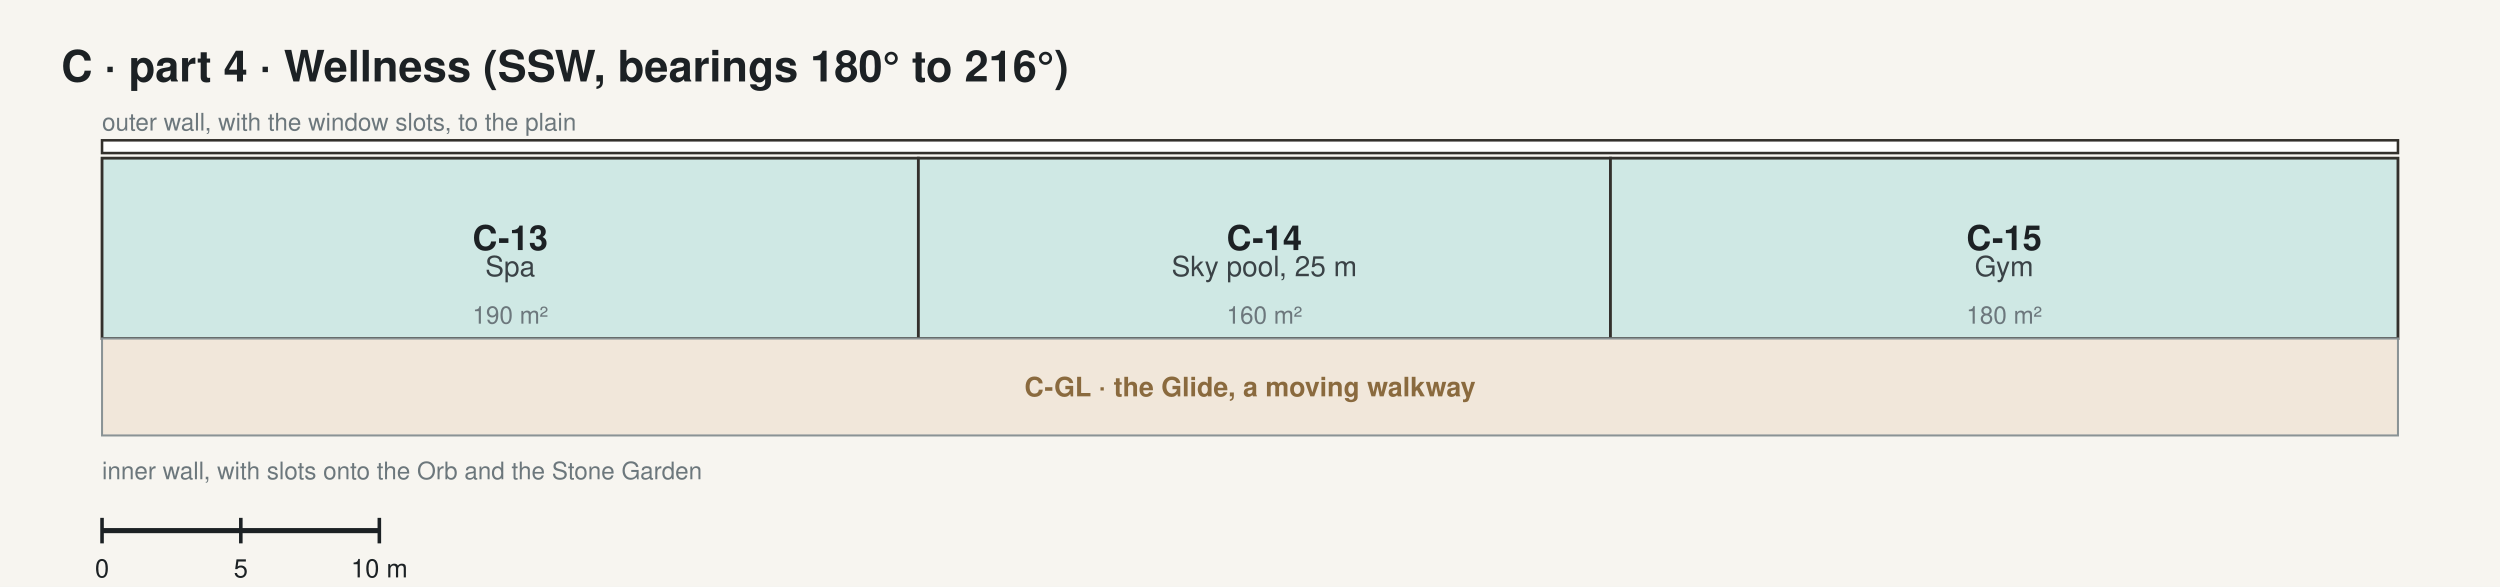
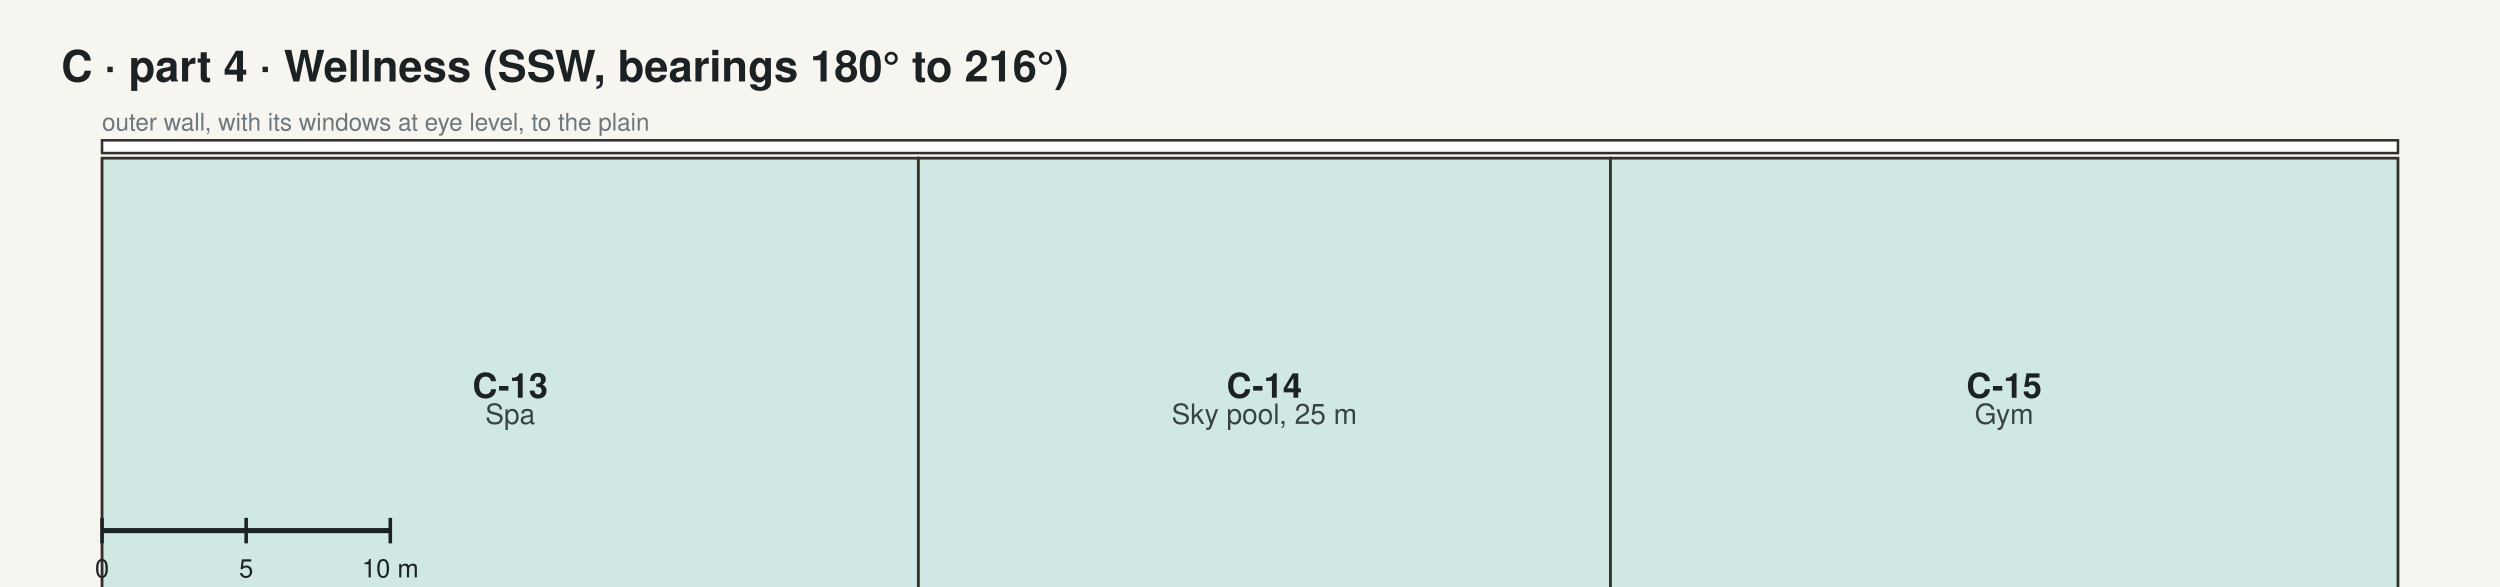
<svg xmlns="http://www.w3.org/2000/svg" viewBox="0 0 980 230" width="980" height="230" font-family="Helvetica, Arial, sans-serif">
  <rect width="980" height="230" fill="#F7F5F0" />
  <text x="24.0" y="26.0" font-size="17.0" font-weight="700" fill="#1C2124" text-anchor="start" dominant-baseline="middle">C · part 4 · Wellness (SSW, bearings 180° to 216°)</text>
  <rect x="40.0" y="55.0" width="900.0" height="5" fill="#FFFFFF" stroke="#33302C" />
-   <text x="40.0" y="48.0" font-size="9.5" font-weight="400" fill="#6C777C" text-anchor="start" dominant-baseline="middle">outer wall, with the window slots, to the plain</text>
-   <polygon data-code="C-13" points="40.0,62.0 360.0,62.0 360.0,132.7 40.0,132.7" fill="#CFE8E4" fill-opacity="1.00" stroke="#33302C" stroke-width="1.10" />
-   <text x="200.0" y="93.3" font-size="13.5" font-weight="700" fill="#1C2124" text-anchor="middle" dominant-baseline="middle">C-13</text>
-   <text x="200.0" y="104.6" font-size="11.0" font-weight="400" fill="#3A4246" text-anchor="middle" dominant-baseline="middle">Spa</text>
-   <text x="200.0" y="123.7" font-size="9.5" font-weight="400" fill="#6C777C" text-anchor="middle" dominant-baseline="middle">190 m²</text>
-   <polygon data-code="C-14" points="360.0,62.0 631.3,62.0 631.3,132.7 360.0,132.7" fill="#CFE8E4" fill-opacity="1.00" stroke="#33302C" stroke-width="1.10" />
-   <text x="495.6" y="93.3" font-size="13.5" font-weight="700" fill="#1C2124" text-anchor="middle" dominant-baseline="middle">C-14</text>
-   <text x="495.6" y="104.6" font-size="11.0" font-weight="400" fill="#3A4246" text-anchor="middle" dominant-baseline="middle">Sky pool, 25 m</text>
-   <text x="495.6" y="123.7" font-size="9.5" font-weight="400" fill="#6C777C" text-anchor="middle" dominant-baseline="middle">160 m²</text>
-   <polygon data-code="C-15" points="631.3,62.0 940.0,62.0 940.0,132.7 631.3,132.7" fill="#CFE8E4" fill-opacity="1.00" stroke="#33302C" stroke-width="1.10" />
-   <text x="785.6" y="93.3" font-size="13.5" font-weight="700" fill="#1C2124" text-anchor="middle" dominant-baseline="middle">C-15</text>
-   <text x="785.6" y="104.6" font-size="11.0" font-weight="400" fill="#3A4246" text-anchor="middle" dominant-baseline="middle">Gym</text>
-   <text x="785.6" y="123.7" font-size="9.5" font-weight="400" fill="#6C777C" text-anchor="middle" dominant-baseline="middle">180 m²</text>
-   <polygon points="40.0,132.7 940.0,132.7 940.0,170.7 40.0,170.7" fill="#F1E7DA" fill-opacity="1.00" stroke="#8A9395" stroke-width="0.80" />
-   <text x="490.0" y="151.7" font-size="10.5" font-weight="700" fill="#8A6A3E" text-anchor="middle" dominant-baseline="middle">C-GL · the Glide, a moving walkway</text>
-   <text x="40.0" y="184.7" font-size="9.5" font-weight="400" fill="#6C777C" text-anchor="start" dominant-baseline="middle">inner wall, with slots onto the Orb and the Stone Garden</text>
-   <line x1="40.0" y1="208.0" x2="148.7" y2="208.0" stroke="#1C2124" stroke-width="2" />
+   <text x="40.0" y="48.0" font-size="9.5" font-weight="400" fill="#6C777C" text-anchor="start" dominant-baseline="middle">outer wall, with its windows at eye level, to the plain</text>
+   <polygon data-code="C-13" points="40.0,62.0 360.0,62.0 360.0,248.5 40.0,248.5" fill="#CFE8E4" fill-opacity="1.00" stroke="#33302C" stroke-width="1.10" />
+   <text x="200.0" y="151.2" font-size="13.5" font-weight="700" fill="#1C2124" text-anchor="middle" dominant-baseline="middle">C-13</text>
+   <text x="200.0" y="162.5" font-size="11.0" font-weight="400" fill="#3A4246" text-anchor="middle" dominant-baseline="middle">Spa</text>
+   <text x="200.0" y="239.5" font-size="9.5" font-weight="400" fill="#6C777C" text-anchor="middle" dominant-baseline="middle">470 m²</text>
+   <polygon data-code="C-14" points="360.0,62.0 631.3,62.0 631.3,248.5 360.0,248.5" fill="#CFE8E4" fill-opacity="1.00" stroke="#33302C" stroke-width="1.10" />
+   <text x="495.6" y="151.2" font-size="13.5" font-weight="700" fill="#1C2124" text-anchor="middle" dominant-baseline="middle">C-14</text>
+   <text x="495.6" y="162.5" font-size="11.0" font-weight="400" fill="#3A4246" text-anchor="middle" dominant-baseline="middle">Sky pool, 25 m</text>
+   <text x="495.6" y="239.5" font-size="9.5" font-weight="400" fill="#6C777C" text-anchor="middle" dominant-baseline="middle">400 m²</text>
+   <polygon data-code="C-15" points="631.3,62.0 940.0,62.0 940.0,248.5 631.3,248.5" fill="#CFE8E4" fill-opacity="1.00" stroke="#33302C" stroke-width="1.10" />
+   <text x="785.6" y="151.2" font-size="13.5" font-weight="700" fill="#1C2124" text-anchor="middle" dominant-baseline="middle">C-15</text>
+   <text x="785.6" y="162.5" font-size="11.0" font-weight="400" fill="#3A4246" text-anchor="middle" dominant-baseline="middle">Gym</text>
+   <text x="785.6" y="239.5" font-size="9.5" font-weight="400" fill="#6C777C" text-anchor="middle" dominant-baseline="middle">450 m²</text>
+   <polygon points="40.0,248.5 940.0,248.5 940.0,288.0 40.0,288.0" fill="#F1E7DA" fill-opacity="1.00" stroke="#8A9395" stroke-width="0.80" />
+   <text x="490.0" y="268.2" font-size="10.5" font-weight="700" fill="#8A6A3E" text-anchor="middle" dominant-baseline="middle">C-GL · the Glide, a moving walkway</text>
+   <text x="40.0" y="302.0" font-size="9.5" font-weight="400" fill="#6C777C" text-anchor="start" dominant-baseline="middle">inner wall, with windows onto the Orb and the Stone Garden</text>
+   <line x1="40.0" y1="208.0" x2="153.0" y2="208.0" stroke="#1C2124" stroke-width="2" />
  <line x1="40.0" y1="203.0" x2="40.0" y2="213.0" stroke="#1C2124" stroke-width="1.4" />
-   <line x1="94.4" y1="203.0" x2="94.4" y2="213.0" stroke="#1C2124" stroke-width="1.4" />
-   <line x1="148.7" y1="203.0" x2="148.7" y2="213.0" stroke="#1C2124" stroke-width="1.4" />
+   <line x1="96.5" y1="203.0" x2="96.5" y2="213.0" stroke="#1C2124" stroke-width="1.4" />
+   <line x1="153.0" y1="203.0" x2="153.0" y2="213.0" stroke="#1C2124" stroke-width="1.4" />
  <text x="40.0" y="223.0" font-size="10.0" font-weight="400" fill="#1C2124" text-anchor="middle" dominant-baseline="middle">0</text>
-   <text x="94.4" y="223.0" font-size="10.0" font-weight="400" fill="#1C2124" text-anchor="middle" dominant-baseline="middle">5</text>
-   <text x="148.7" y="223.0" font-size="10.0" font-weight="400" fill="#1C2124" text-anchor="middle" dominant-baseline="middle">10 m</text>
+   <text x="96.5" y="223.0" font-size="10.0" font-weight="400" fill="#1C2124" text-anchor="middle" dominant-baseline="middle">5</text>
+   <text x="153.0" y="223.0" font-size="10.0" font-weight="400" fill="#1C2124" text-anchor="middle" dominant-baseline="middle">10 m</text>
</svg>
